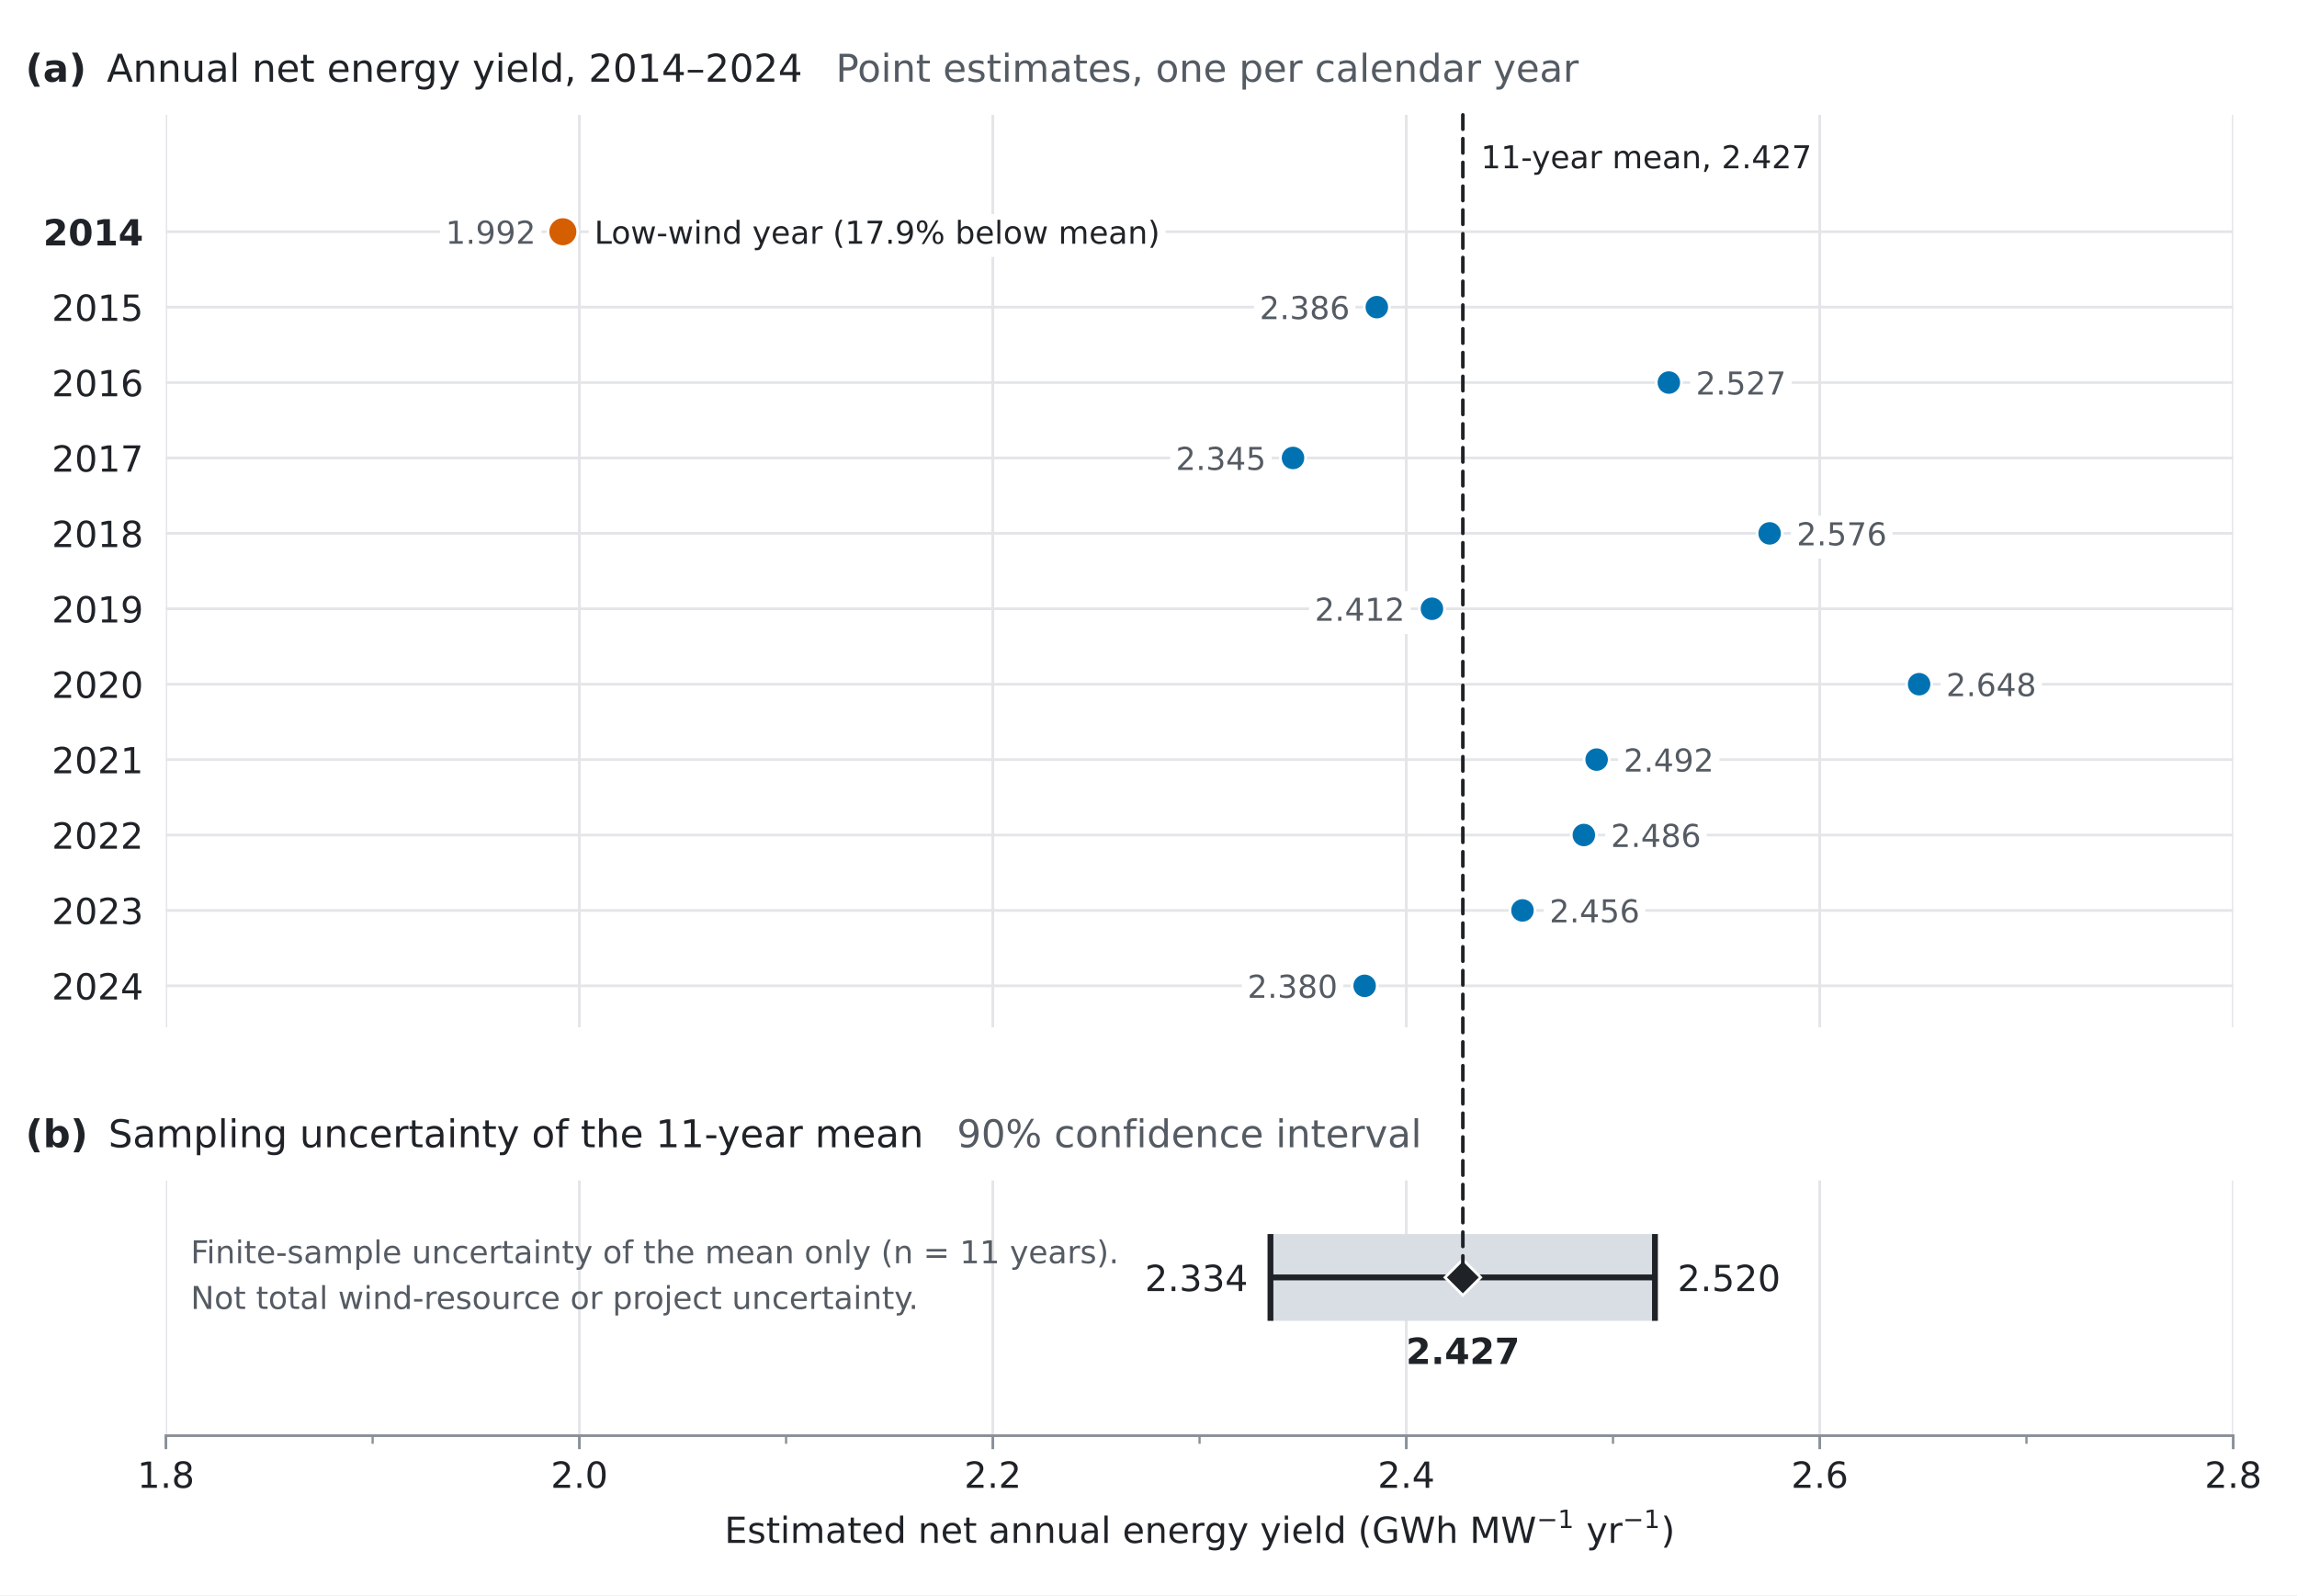
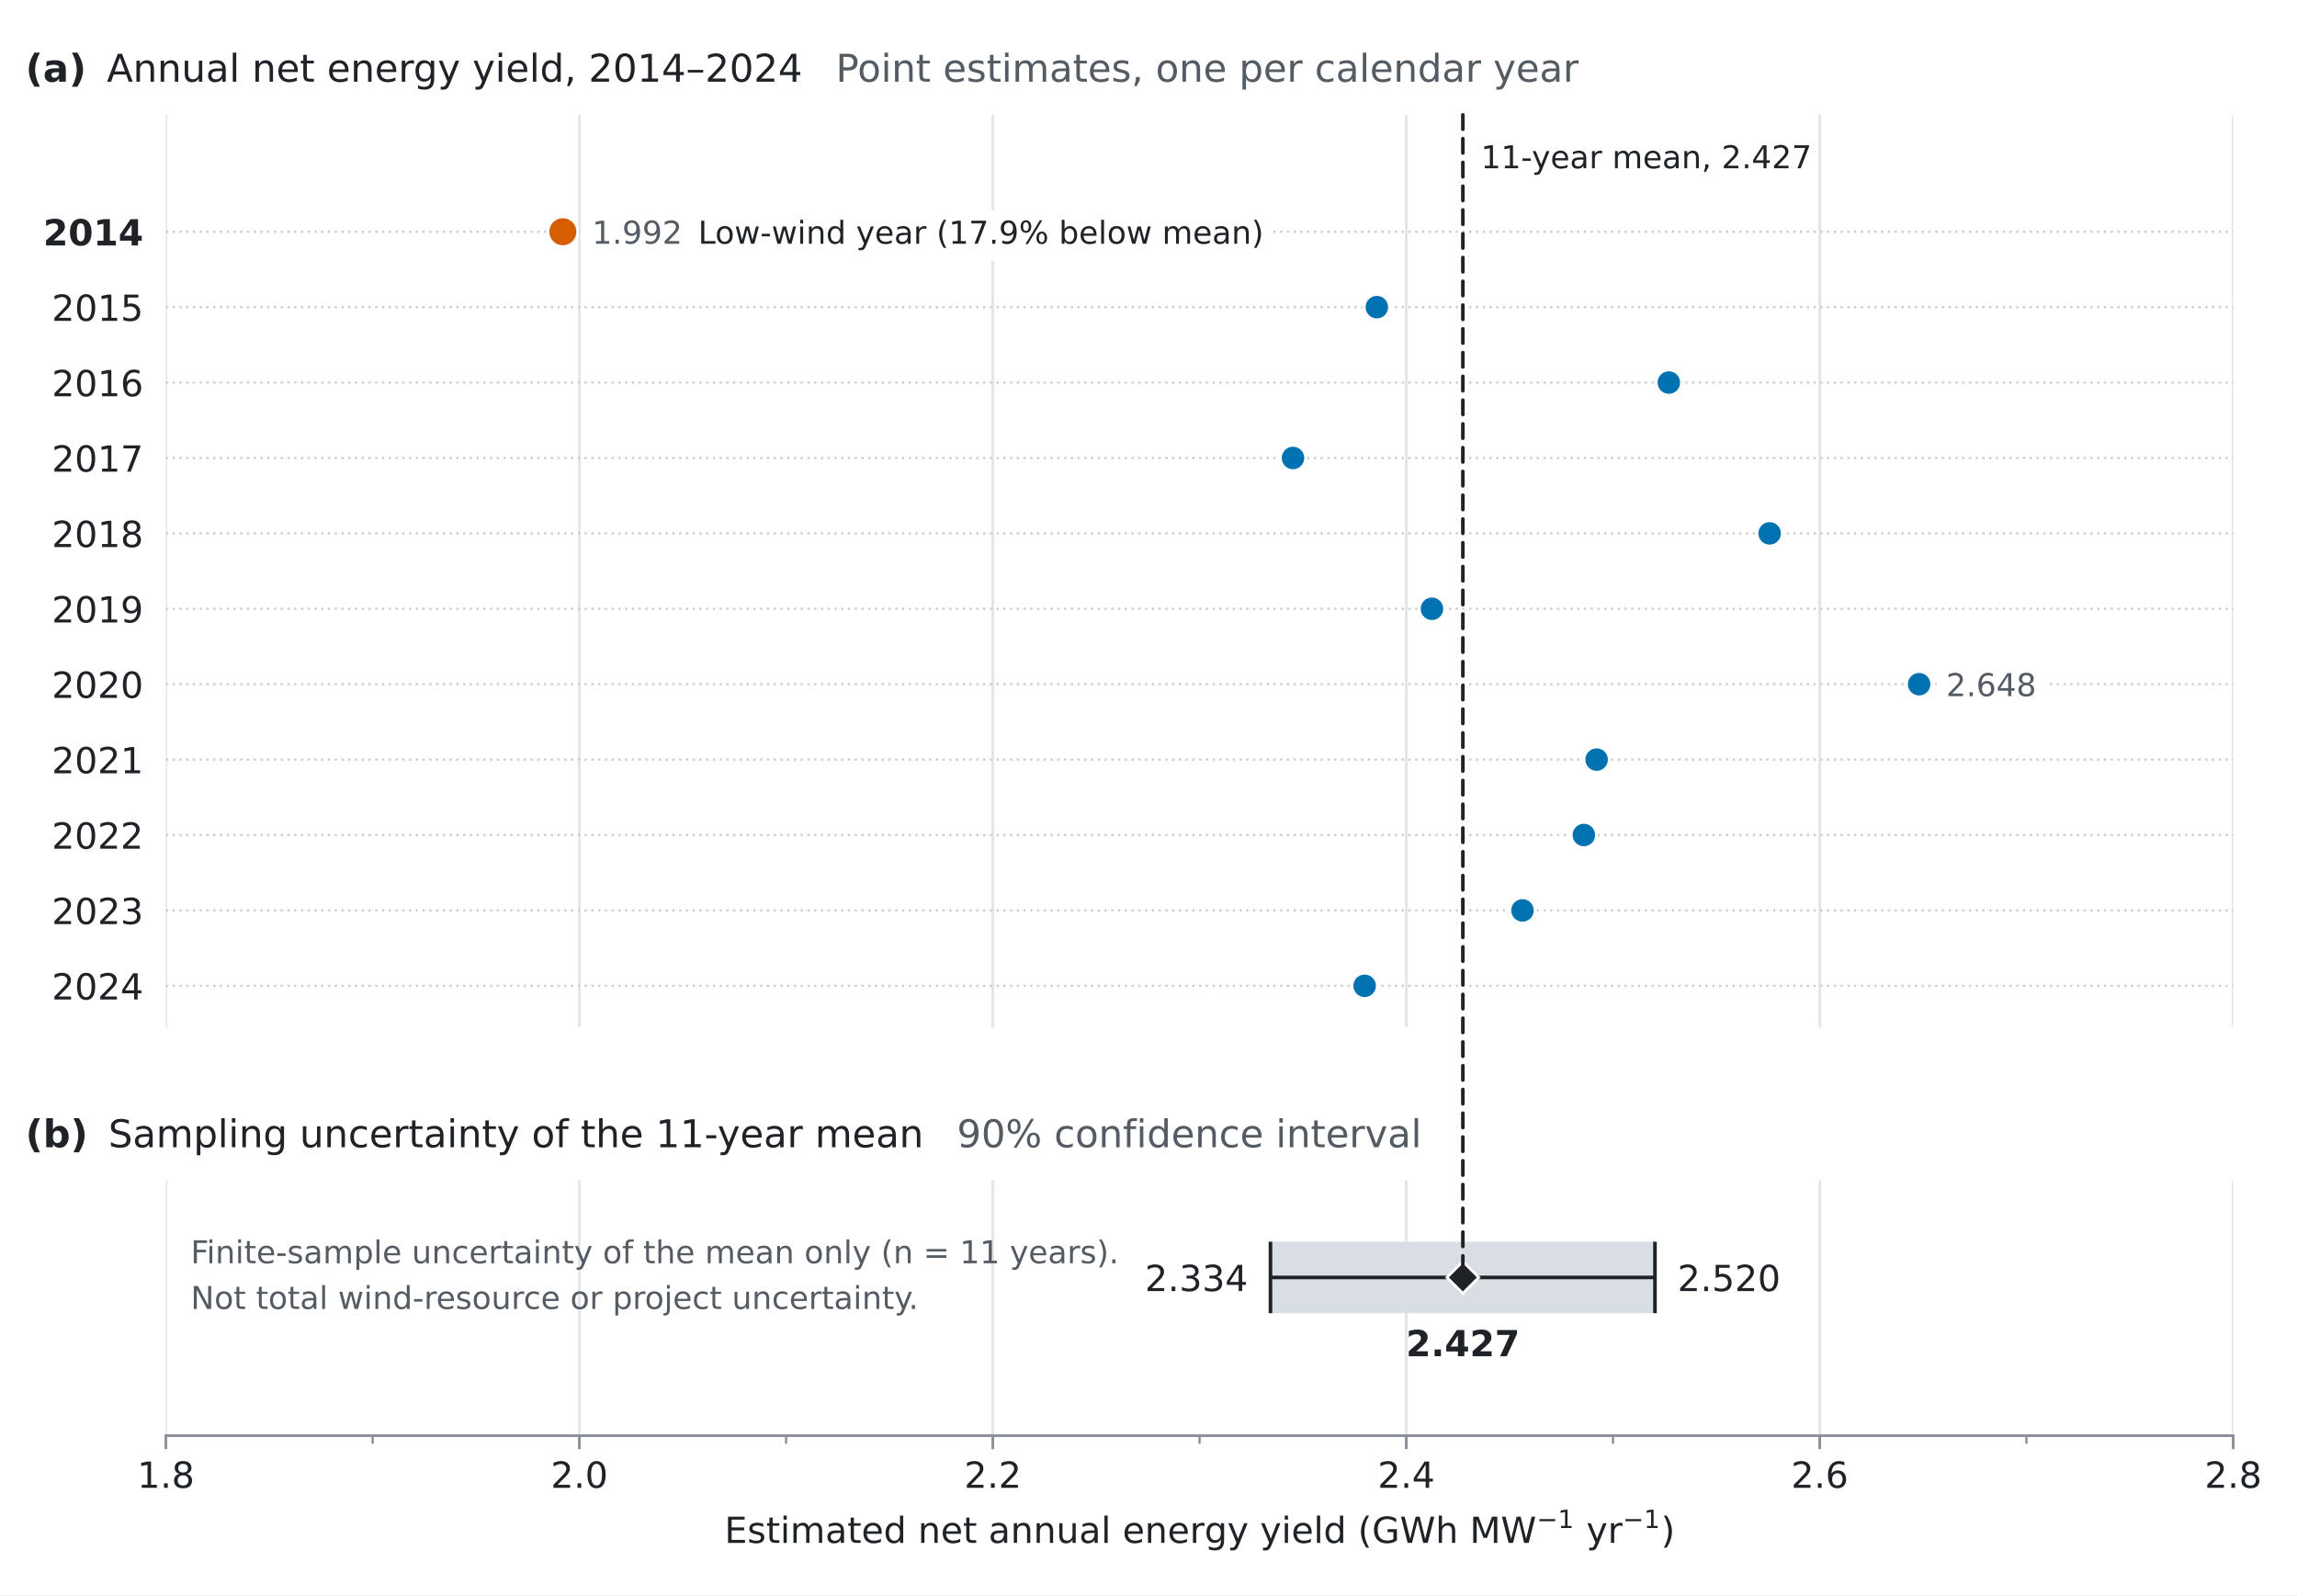
<svg xmlns="http://www.w3.org/2000/svg" xmlns:xlink="http://www.w3.org/1999/xlink" width="510.236pt" height="354.331pt" viewBox="0 0 510.236 354.331" version="1.1">
  <defs>
    <style type="text/css">*{stroke-linejoin: round; stroke-linecap: butt}</style>
  </defs>
  <g id="figure_1">
    <g id="patch_1">
      <path d="M 0 354.331  L 510.236 354.331  L 510.236 0  L 0 0  z " style="fill: #ffffff" />
    </g>
    <g id="axes_1">
      <g id="patch_2">
        <path d="M 36.85 318.898  L 496.063 318.898  L 496.063 262.205  L 36.85 262.205  L 36.85 318.898  z " style="fill: none" />
      </g>
      <g id="matplotlib.axis_1">
        <g id="xtick_1">
          <g id="line2d_1">
            <path d="M 36.85 318.898  L 36.85 262.205  " clip-path="url(#p48652a9708)" style="fill: none; stroke: #e3e5e8; stroke-width: 0.6; stroke-linecap: square" />
          </g>
          <g id="line2d_2">
            <defs>
              <path id="mafb6baf3b4" d="M 0 0  L 0 3  " style="stroke: #8a9099; stroke-width: 0.6" />
            </defs>
            <g>
              <use xlink:href="#mafb6baf3b4" x="36.85" y="318.898" style="fill: #8a9099; stroke: #8a9099; stroke-width: 0.6" />
            </g>
          </g>
          <g id="text_1">
            <text style="font-size: 8px; font-family: 'DejaVu Sans'; text-anchor: middle; fill: #1f2328" x="36.85" y="330.476" transform="rotate(-0 36.85039 330.4758)">1.8</text>
          </g>
        </g>
        <g id="xtick_2">
          <g id="line2d_3">
            <path d="M 128.693 318.898  L 128.693 262.205  " clip-path="url(#p48652a9708)" style="fill: none; stroke: #e3e5e8; stroke-width: 0.6; stroke-linecap: square" />
          </g>
          <g id="line2d_4">
            <g>
              <use xlink:href="#mafb6baf3b4" x="128.693" y="318.898" style="fill: #8a9099; stroke: #8a9099; stroke-width: 0.6" />
            </g>
          </g>
          <g id="text_2">
            <text style="font-size: 8px; font-family: 'DejaVu Sans'; text-anchor: middle; fill: #1f2328" x="128.693" y="330.476" transform="rotate(-0 128.6929 330.4758)">2.0</text>
          </g>
        </g>
        <g id="xtick_3">
          <g id="line2d_5">
            <path d="M 220.535 318.898  L 220.535 262.205  " clip-path="url(#p48652a9708)" style="fill: none; stroke: #e3e5e8; stroke-width: 0.6; stroke-linecap: square" />
          </g>
          <g id="line2d_6">
            <g>
              <use xlink:href="#mafb6baf3b4" x="220.535" y="318.898" style="fill: #8a9099; stroke: #8a9099; stroke-width: 0.6" />
            </g>
          </g>
          <g id="text_3">
            <text style="font-size: 8px; font-family: 'DejaVu Sans'; text-anchor: middle; fill: #1f2328" x="220.535" y="330.476" transform="rotate(-0 220.5354 330.4758)">2.2</text>
          </g>
        </g>
        <g id="xtick_4">
          <g id="line2d_7">
            <path d="M 312.378 318.898  L 312.378 262.205  " clip-path="url(#p48652a9708)" style="fill: none; stroke: #e3e5e8; stroke-width: 0.6; stroke-linecap: square" />
          </g>
          <g id="line2d_8">
            <g>
              <use xlink:href="#mafb6baf3b4" x="312.378" y="318.898" style="fill: #8a9099; stroke: #8a9099; stroke-width: 0.6" />
            </g>
          </g>
          <g id="text_4">
            <text style="font-size: 8px; font-family: 'DejaVu Sans'; text-anchor: middle; fill: #1f2328" x="312.378" y="330.476" transform="rotate(-0 312.378 330.4758)">2.4</text>
          </g>
        </g>
        <g id="xtick_5">
          <g id="line2d_9">
            <path d="M 404.22 318.898  L 404.22 262.205  " clip-path="url(#p48652a9708)" style="fill: none; stroke: #e3e5e8; stroke-width: 0.6; stroke-linecap: square" />
          </g>
          <g id="line2d_10">
            <g>
              <use xlink:href="#mafb6baf3b4" x="404.22" y="318.898" style="fill: #8a9099; stroke: #8a9099; stroke-width: 0.6" />
            </g>
          </g>
          <g id="text_5">
            <text style="font-size: 8px; font-family: 'DejaVu Sans'; text-anchor: middle; fill: #1f2328" x="404.22" y="330.476" transform="rotate(-0 404.2205 330.4758)">2.6</text>
          </g>
        </g>
        <g id="xtick_6">
          <g id="line2d_11">
            <path d="M 496.063 318.898  L 496.063 262.205  " clip-path="url(#p48652a9708)" style="fill: none; stroke: #e3e5e8; stroke-width: 0.6; stroke-linecap: square" />
          </g>
          <g id="line2d_12">
            <g>
              <use xlink:href="#mafb6baf3b4" x="496.063" y="318.898" style="fill: #8a9099; stroke: #8a9099; stroke-width: 0.6" />
            </g>
          </g>
          <g id="text_6">
            <text style="font-size: 8px; font-family: 'DejaVu Sans'; text-anchor: middle; fill: #1f2328" x="496.063" y="330.476" transform="rotate(-0 496.063 330.4758)">2.8</text>
          </g>
        </g>
        <g id="xtick_7">
          <g id="line2d_13">
            <defs>
              <path id="m08e7fc98ca" d="M 0 0  L 0 1.8  " style="stroke: #8a9099; stroke-width: 0.5" />
            </defs>
            <g>
              <use xlink:href="#m08e7fc98ca" x="82.772" y="318.898" style="fill: #8a9099; stroke: #8a9099; stroke-width: 0.5" />
            </g>
          </g>
        </g>
        <g id="xtick_8">
          <g id="line2d_14">
            <g>
              <use xlink:href="#m08e7fc98ca" x="174.614" y="318.898" style="fill: #8a9099; stroke: #8a9099; stroke-width: 0.5" />
            </g>
          </g>
        </g>
        <g id="xtick_9">
          <g id="line2d_15">
            <g>
              <use xlink:href="#m08e7fc98ca" x="266.457" y="318.898" style="fill: #8a9099; stroke: #8a9099; stroke-width: 0.5" />
            </g>
          </g>
        </g>
        <g id="xtick_10">
          <g id="line2d_16">
            <g>
              <use xlink:href="#m08e7fc98ca" x="358.299" y="318.898" style="fill: #8a9099; stroke: #8a9099; stroke-width: 0.5" />
            </g>
          </g>
        </g>
        <g id="xtick_11">
          <g id="line2d_17">
            <g>
              <use xlink:href="#m08e7fc98ca" x="450.142" y="318.898" style="fill: #8a9099; stroke: #8a9099; stroke-width: 0.5" />
            </g>
          </g>
        </g>
        <g id="text_7">
          <g style="fill: #1f2328" transform="translate(160.9367 343.3376)">
            <text>
              <tspan x="0" y="-0.616" style="font-size: 8px; font-family: 'DejaVu Sans'; fill: #1f2328">E</tspan>
              <tspan x="5.055" y="-0.616" style="font-size: 8px; font-family: 'DejaVu Sans'; fill: #1f2328">s</tspan>
              <tspan x="9.223" y="-0.616" style="font-size: 8px; font-family: 'DejaVu Sans'; fill: #1f2328">t</tspan>
              <tspan x="12.359" y="-0.616" style="font-size: 8px; font-family: 'DejaVu Sans'; fill: #1f2328">i</tspan>
              <tspan x="14.582" y="-0.616" style="font-size: 8px; font-family: 'DejaVu Sans'; fill: #1f2328">m</tspan>
              <tspan x="22.375" y="-0.616" style="font-size: 8px; font-family: 'DejaVu Sans'; fill: #1f2328">a</tspan>
              <tspan x="27.277" y="-0.616" style="font-size: 8px; font-family: 'DejaVu Sans'; fill: #1f2328">t</tspan>
              <tspan x="30.414" y="-0.616" style="font-size: 8px; font-family: 'DejaVu Sans'; fill: #1f2328">e</tspan>
              <tspan x="35.336" y="-0.616" style="font-size: 8px; font-family: 'DejaVu Sans'; fill: #1f2328">d</tspan>
              <tspan x="40.414" y="-0.616" style="font-size: 8px; font-family: 'DejaVu Sans'; fill: #1f2328"> </tspan>
              <tspan x="42.957" y="-0.616" style="font-size: 8px; font-family: 'DejaVu Sans'; fill: #1f2328">n</tspan>
              <tspan x="48.027" y="-0.616" style="font-size: 8px; font-family: 'DejaVu Sans'; fill: #1f2328">e</tspan>
              <tspan x="52.949" y="-0.616" style="font-size: 8px; font-family: 'DejaVu Sans'; fill: #1f2328">t</tspan>
              <tspan x="56.086" y="-0.616" style="font-size: 8px; font-family: 'DejaVu Sans'; fill: #1f2328"> </tspan>
              <tspan x="58.629" y="-0.616" style="font-size: 8px; font-family: 'DejaVu Sans'; fill: #1f2328">a</tspan>
              <tspan x="63.531" y="-0.616" style="font-size: 8px; font-family: 'DejaVu Sans'; fill: #1f2328">n</tspan>
              <tspan x="68.602" y="-0.616" style="font-size: 8px; font-family: 'DejaVu Sans'; fill: #1f2328">n</tspan>
              <tspan x="73.672" y="-0.616" style="font-size: 8px; font-family: 'DejaVu Sans'; fill: #1f2328">u</tspan>
              <tspan x="78.742" y="-0.616" style="font-size: 8px; font-family: 'DejaVu Sans'; fill: #1f2328">a</tspan>
              <tspan x="83.645" y="-0.616" style="font-size: 8px; font-family: 'DejaVu Sans'; fill: #1f2328">l</tspan>
              <tspan x="85.867" y="-0.616" style="font-size: 8px; font-family: 'DejaVu Sans'; fill: #1f2328"> </tspan>
              <tspan x="88.41" y="-0.616" style="font-size: 8px; font-family: 'DejaVu Sans'; fill: #1f2328">e</tspan>
              <tspan x="93.332" y="-0.616" style="font-size: 8px; font-family: 'DejaVu Sans'; fill: #1f2328">n</tspan>
              <tspan x="98.402" y="-0.616" style="font-size: 8px; font-family: 'DejaVu Sans'; fill: #1f2328">e</tspan>
              <tspan x="103.324" y="-0.616" style="font-size: 8px; font-family: 'DejaVu Sans'; fill: #1f2328">r</tspan>
              <tspan x="106.613" y="-0.616" style="font-size: 8px; font-family: 'DejaVu Sans'; fill: #1f2328">g</tspan>
              <tspan x="111.691" y="-0.616" style="font-size: 8px; font-family: 'DejaVu Sans'; fill: #1f2328">y</tspan>
              <tspan x="116.426" y="-0.616" style="font-size: 8px; font-family: 'DejaVu Sans'; fill: #1f2328"> </tspan>
              <tspan x="118.969" y="-0.616" style="font-size: 8px; font-family: 'DejaVu Sans'; fill: #1f2328">y</tspan>
              <tspan x="123.703" y="-0.616" style="font-size: 8px; font-family: 'DejaVu Sans'; fill: #1f2328">i</tspan>
              <tspan x="125.926" y="-0.616" style="font-size: 8px; font-family: 'DejaVu Sans'; fill: #1f2328">e</tspan>
              <tspan x="130.848" y="-0.616" style="font-size: 8px; font-family: 'DejaVu Sans'; fill: #1f2328">l</tspan>
              <tspan x="133.07" y="-0.616" style="font-size: 8px; font-family: 'DejaVu Sans'; fill: #1f2328">d</tspan>
              <tspan x="138.148" y="-0.616" style="font-size: 8px; font-family: 'DejaVu Sans'; fill: #1f2328"> </tspan>
              <tspan x="140.691" y="-0.616" style="font-size: 8px; font-family: 'DejaVu Sans'; fill: #1f2328">(</tspan>
              <tspan x="143.812" y="-0.616" style="font-size: 8px; font-family: 'DejaVu Sans'; fill: #1f2328">G</tspan>
              <tspan x="150.012" y="-0.616" style="font-size: 8px; font-family: 'DejaVu Sans'; fill: #1f2328">W</tspan>
              <tspan x="157.922" y="-0.616" style="font-size: 8px; font-family: 'DejaVu Sans'; fill: #1f2328">h</tspan>
              <tspan x="162.992" y="-0.616" style="font-size: 8px; font-family: 'DejaVu Sans'; fill: #1f2328"> </tspan>
              <tspan x="165.535" y="-0.616" style="font-size: 8px; font-family: 'DejaVu Sans'; fill: #1f2328">M</tspan>
              <tspan x="172.438" y="-0.616" style="font-size: 8px; font-family: 'DejaVu Sans'; fill: #1f2328">W</tspan>
              <tspan x="188.898" y="-0.616" style="font-size: 8px; font-family: 'DejaVu Sans'; fill: #1f2328"> </tspan>
              <tspan x="191.441" y="-0.616" style="font-size: 8px; font-family: 'DejaVu Sans'; fill: #1f2328">y</tspan>
              <tspan x="196.175" y="-0.616" style="font-size: 8px; font-family: 'DejaVu Sans'; fill: #1f2328">r</tspan>
              <tspan x="208.015" y="-0.616" style="font-size: 8px; font-family: 'DejaVu Sans'; fill: #1f2328">)</tspan>
              <tspan x="180.424" y="-3.92" style="font-size: 5.6px; font-family: 'DejaVu Sans'; fill: #1f2328">−</tspan>
              <tspan x="185.116" y="-3.92" style="font-size: 5.6px; font-family: 'DejaVu Sans'; fill: #1f2328">1</tspan>
              <tspan x="199.541" y="-3.92" style="font-size: 5.6px; font-family: 'DejaVu Sans'; fill: #1f2328">−</tspan>
              <tspan x="204.233" y="-3.92" style="font-size: 5.6px; font-family: 'DejaVu Sans'; fill: #1f2328">1</tspan>
            </text>
          </g>
        </g>
      </g>
      <g id="matplotlib.axis_2" />
      <g id="patch_3">
-         <path d="M 282.208 293.386  L 367.619 293.386  L 367.619 274.11  L 282.208 274.11  z " clip-path="url(#p48652a9708)" style="fill: #d9dee5" />
+         <path d="M 282.208 291.685  L 367.619 291.685  L 367.619 275.811  L 282.208 275.811  z " clip-path="url(#p48652a9708)" style="fill: #d9dee5" />
      </g>
      <g id="ci_interval">
-         <path d="M 282.208 283.748  L 367.619 283.748  " clip-path="url(#p48652a9708)" style="fill: none; stroke: #1f2328; stroke-width: 1.3" />
+         <path d="M 282.208 283.748  L 367.619 283.748  " clip-path="url(#p48652a9708)" style="fill: none; stroke: #1f2328; stroke-width: 0.8" />
      </g>
      <g id="line2d_18">
-         <path d="M 282.208 293.386  L 282.208 274.11  " clip-path="url(#p48652a9708)" style="fill: none; stroke: #1f2328; stroke-width: 1.3" />
+         <path d="M 282.208 291.685  L 282.208 275.811  " clip-path="url(#p48652a9708)" style="fill: none; stroke: #1f2328; stroke-width: 0.8" />
      </g>
      <g id="line2d_19">
-         <path d="M 367.619 293.386  L 367.619 274.11  " clip-path="url(#p48652a9708)" style="fill: none; stroke: #1f2328; stroke-width: 1.3" />
+         <path d="M 367.619 291.685  L 367.619 275.811  " clip-path="url(#p48652a9708)" style="fill: none; stroke: #1f2328; stroke-width: 0.8" />
      </g>
      <g id="patch_4">
        <path d="M 36.85 318.898  L 496.063 318.898  " style="fill: none; stroke: #8a9099; stroke-width: 0.6; stroke-linejoin: miter; stroke-linecap: square" />
      </g>
      <g id="text_8">
        <text style="font-size: 8px; font-family: 'DejaVu Sans'; text-anchor: end; fill: #1f2328" x="277.208" y="286.787" transform="rotate(-0 277.2085 286.7871)">2.334</text>
      </g>
      <g id="text_9">
        <text style="font-size: 8px; font-family: 'DejaVu Sans'; text-anchor: start; fill: #1f2328" x="372.619" y="286.787" transform="rotate(-0 372.6194 286.7871)">2.520</text>
      </g>
      <g id="text_10">
-         <text style="font-weight: 700; font-size: 8px; font-family: 'DejaVu Sans'; text-anchor: middle; fill: #1f2328" x="324.945" y="302.964" transform="rotate(-0 324.9451 302.964)">2.427</text>
+         <text style="font-weight: 700; font-size: 8px; font-family: 'DejaVu Sans'; text-anchor: middle; fill: #1f2328" x="324.945" y="301.263" transform="rotate(-0 324.9451 301.2632)">2.427</text>
      </g>
      <g id="text_11">
        <text style="font-size: 7px; font-family: 'DejaVu Sans'; fill: #555b63" transform="translate(42.36095 280.6046)">Finite-sample uncertainty of the mean only (n = 11 years).</text>
        <text style="font-size: 7px; font-family: 'DejaVu Sans'; fill: #555b63" transform="translate(42.36095 290.7546)">Not total wind-resource or project uncertainty.</text>
      </g>
      <g id="mean_marker">
        <defs>
-           <path id="m08723b0b23" d="M -0 3.96  L 3.96 0  L 0 -3.96  L -3.96 -0  z " style="stroke: #ffffff; stroke-width: 0.6; stroke-linejoin: miter" />
+           <path id="m8c41cc8b4f" d="M -0 3.536  L 3.536 0  L 0 -3.536  L -3.536 -0  z " style="stroke: #ffffff; stroke-width: 0.6; stroke-linejoin: miter" />
        </defs>
        <g clip-path="url(#p48652a9708)">
-           <use xlink:href="#m08723b0b23" x="324.945" y="283.748" style="fill: #1f2328; stroke: #ffffff; stroke-width: 0.6; stroke-linejoin: miter" />
+           <use xlink:href="#m8c41cc8b4f" x="324.945" y="283.748" style="fill: #1f2328; stroke: #ffffff; stroke-width: 0.6; stroke-linejoin: miter" />
        </g>
      </g>
    </g>
    <g id="axes_2">
      <g id="patch_5">
        <path d="M 36.85 228.189  L 496.063 228.189  L 496.063 25.512  L 36.85 25.512  L 36.85 228.189  z " style="fill: none" />
      </g>
      <g id="matplotlib.axis_3">
        <g id="xtick_12">
          <g id="line2d_20">
            <path d="M 36.85 228.189  L 36.85 25.512  " clip-path="url(#pbd1aa35abe)" style="fill: none; stroke: #e3e5e8; stroke-width: 0.6; stroke-linecap: square" />
          </g>
          <g id="line2d_21" />
        </g>
        <g id="xtick_13">
          <g id="line2d_22">
            <path d="M 128.693 228.189  L 128.693 25.512  " clip-path="url(#pbd1aa35abe)" style="fill: none; stroke: #e3e5e8; stroke-width: 0.6; stroke-linecap: square" />
          </g>
          <g id="line2d_23" />
        </g>
        <g id="xtick_14">
          <g id="line2d_24">
            <path d="M 220.535 228.189  L 220.535 25.512  " clip-path="url(#pbd1aa35abe)" style="fill: none; stroke: #e3e5e8; stroke-width: 0.6; stroke-linecap: square" />
          </g>
          <g id="line2d_25" />
        </g>
        <g id="xtick_15">
          <g id="line2d_26">
            <path d="M 312.378 228.189  L 312.378 25.512  " clip-path="url(#pbd1aa35abe)" style="fill: none; stroke: #e3e5e8; stroke-width: 0.6; stroke-linecap: square" />
          </g>
          <g id="line2d_27" />
        </g>
        <g id="xtick_16">
          <g id="line2d_28">
            <path d="M 404.22 228.189  L 404.22 25.512  " clip-path="url(#pbd1aa35abe)" style="fill: none; stroke: #e3e5e8; stroke-width: 0.6; stroke-linecap: square" />
          </g>
          <g id="line2d_29" />
        </g>
        <g id="xtick_17">
          <g id="line2d_30">
            <path d="M 496.063 228.189  L 496.063 25.512  " clip-path="url(#pbd1aa35abe)" style="fill: none; stroke: #e3e5e8; stroke-width: 0.6; stroke-linecap: square" />
          </g>
          <g id="line2d_31" />
        </g>
        <g id="xtick_18">
          <g id="line2d_32" />
        </g>
        <g id="xtick_19">
          <g id="line2d_33" />
        </g>
        <g id="xtick_20">
          <g id="line2d_34" />
        </g>
        <g id="xtick_21">
          <g id="line2d_35" />
        </g>
        <g id="xtick_22">
          <g id="line2d_36" />
        </g>
      </g>
      <g id="matplotlib.axis_4">
        <g id="ytick_1">
          <g id="line2d_37">
-             <path d="M 36.85 51.475  L 496.063 51.475  " clip-path="url(#pbd1aa35abe)" style="fill: none; stroke: #e3e5e8; stroke-width: 0.6; stroke-linecap: square" />
+             <path d="M 36.85 51.475  L 496.063 51.475  " clip-path="url(#pbd1aa35abe)" style="fill: none; stroke-dasharray: 0.5,1; stroke-dashoffset: 0; stroke: #c9ced4; stroke-width: 0.5" />
          </g>
          <g id="line2d_38" />
          <g id="text_12">
            <text style="font-weight: 700; font-size: 8px; font-family: 'DejaVu Sans'; text-anchor: end; fill: #1f2328" x="31.85" y="54.514" transform="rotate(-0 31.85039 54.51365)">2014</text>
          </g>
        </g>
        <g id="ytick_2">
          <g id="line2d_39">
-             <path d="M 36.85 68.225  L 496.063 68.225  " clip-path="url(#pbd1aa35abe)" style="fill: none; stroke: #e3e5e8; stroke-width: 0.6; stroke-linecap: square" />
+             <path d="M 36.85 68.225  L 496.063 68.225  " clip-path="url(#pbd1aa35abe)" style="fill: none; stroke-dasharray: 0.5,1; stroke-dashoffset: 0; stroke: #c9ced4; stroke-width: 0.5" />
          </g>
          <g id="line2d_40" />
          <g id="text_13">
            <text style="font-size: 8px; font-family: 'DejaVu Sans'; text-anchor: end; fill: #1f2328" x="31.85" y="71.264" transform="rotate(-0 31.85039 71.26383)">2015</text>
          </g>
        </g>
        <g id="ytick_3">
          <g id="line2d_41">
-             <path d="M 36.85 84.975  L 496.063 84.975  " clip-path="url(#pbd1aa35abe)" style="fill: none; stroke: #e3e5e8; stroke-width: 0.6; stroke-linecap: square" />
+             <path d="M 36.85 84.975  L 496.063 84.975  " clip-path="url(#pbd1aa35abe)" style="fill: none; stroke-dasharray: 0.5,1; stroke-dashoffset: 0; stroke: #c9ced4; stroke-width: 0.5" />
          </g>
          <g id="line2d_42" />
          <g id="text_14">
            <text style="font-size: 8px; font-family: 'DejaVu Sans'; text-anchor: end; fill: #1f2328" x="31.85" y="88.014" transform="rotate(-0 31.85039 88.01401)">2016</text>
          </g>
        </g>
        <g id="ytick_4">
          <g id="line2d_43">
-             <path d="M 36.85 101.725  L 496.063 101.725  " clip-path="url(#pbd1aa35abe)" style="fill: none; stroke: #e3e5e8; stroke-width: 0.6; stroke-linecap: square" />
+             <path d="M 36.85 101.725  L 496.063 101.725  " clip-path="url(#pbd1aa35abe)" style="fill: none; stroke-dasharray: 0.5,1; stroke-dashoffset: 0; stroke: #c9ced4; stroke-width: 0.5" />
          </g>
          <g id="line2d_44" />
          <g id="text_15">
            <text style="font-size: 8px; font-family: 'DejaVu Sans'; text-anchor: end; fill: #1f2328" x="31.85" y="104.764" transform="rotate(-0 31.85039 104.7642)">2017</text>
          </g>
        </g>
        <g id="ytick_5">
          <g id="line2d_45">
-             <path d="M 36.85 118.475  L 496.063 118.475  " clip-path="url(#pbd1aa35abe)" style="fill: none; stroke: #e3e5e8; stroke-width: 0.6; stroke-linecap: square" />
+             <path d="M 36.85 118.475  L 496.063 118.475  " clip-path="url(#pbd1aa35abe)" style="fill: none; stroke-dasharray: 0.5,1; stroke-dashoffset: 0; stroke: #c9ced4; stroke-width: 0.5" />
          </g>
          <g id="line2d_46" />
          <g id="text_16">
            <text style="font-size: 8px; font-family: 'DejaVu Sans'; text-anchor: end; fill: #1f2328" x="31.85" y="121.514" transform="rotate(-0 31.85039 121.5144)">2018</text>
          </g>
        </g>
        <g id="ytick_6">
          <g id="line2d_47">
-             <path d="M 36.85 135.225  L 496.063 135.225  " clip-path="url(#pbd1aa35abe)" style="fill: none; stroke: #e3e5e8; stroke-width: 0.6; stroke-linecap: square" />
+             <path d="M 36.85 135.225  L 496.063 135.225  " clip-path="url(#pbd1aa35abe)" style="fill: none; stroke-dasharray: 0.5,1; stroke-dashoffset: 0; stroke: #c9ced4; stroke-width: 0.5" />
          </g>
          <g id="line2d_48" />
          <g id="text_17">
            <text style="font-size: 8px; font-family: 'DejaVu Sans'; text-anchor: end; fill: #1f2328" x="31.85" y="138.265" transform="rotate(-0 31.85039 138.2645)">2019</text>
          </g>
        </g>
        <g id="ytick_7">
          <g id="line2d_49">
-             <path d="M 36.85 151.976  L 496.063 151.976  " clip-path="url(#pbd1aa35abe)" style="fill: none; stroke: #e3e5e8; stroke-width: 0.6; stroke-linecap: square" />
+             <path d="M 36.85 151.976  L 496.063 151.976  " clip-path="url(#pbd1aa35abe)" style="fill: none; stroke-dasharray: 0.5,1; stroke-dashoffset: 0; stroke: #c9ced4; stroke-width: 0.5" />
          </g>
          <g id="line2d_50" />
          <g id="text_18">
            <text style="font-size: 8px; font-family: 'DejaVu Sans'; text-anchor: end; fill: #1f2328" x="31.85" y="155.015" transform="rotate(-0 31.85039 155.0147)">2020</text>
          </g>
        </g>
        <g id="ytick_8">
          <g id="line2d_51">
-             <path d="M 36.85 168.726  L 496.063 168.726  " clip-path="url(#pbd1aa35abe)" style="fill: none; stroke: #e3e5e8; stroke-width: 0.6; stroke-linecap: square" />
+             <path d="M 36.85 168.726  L 496.063 168.726  " clip-path="url(#pbd1aa35abe)" style="fill: none; stroke-dasharray: 0.5,1; stroke-dashoffset: 0; stroke: #c9ced4; stroke-width: 0.5" />
          </g>
          <g id="line2d_52" />
          <g id="text_19">
            <text style="font-size: 8px; font-family: 'DejaVu Sans'; text-anchor: end; fill: #1f2328" x="31.85" y="171.765" transform="rotate(-0 31.85039 171.7649)">2021</text>
          </g>
        </g>
        <g id="ytick_9">
          <g id="line2d_53">
-             <path d="M 36.85 185.476  L 496.063 185.476  " clip-path="url(#pbd1aa35abe)" style="fill: none; stroke: #e3e5e8; stroke-width: 0.6; stroke-linecap: square" />
+             <path d="M 36.85 185.476  L 496.063 185.476  " clip-path="url(#pbd1aa35abe)" style="fill: none; stroke-dasharray: 0.5,1; stroke-dashoffset: 0; stroke: #c9ced4; stroke-width: 0.5" />
          </g>
          <g id="line2d_54" />
          <g id="text_20">
            <text style="font-size: 8px; font-family: 'DejaVu Sans'; text-anchor: end; fill: #1f2328" x="31.85" y="188.515" transform="rotate(-0 31.85039 188.5151)">2022</text>
          </g>
        </g>
        <g id="ytick_10">
          <g id="line2d_55">
-             <path d="M 36.85 202.226  L 496.063 202.226  " clip-path="url(#pbd1aa35abe)" style="fill: none; stroke: #e3e5e8; stroke-width: 0.6; stroke-linecap: square" />
+             <path d="M 36.85 202.226  L 496.063 202.226  " clip-path="url(#pbd1aa35abe)" style="fill: none; stroke-dasharray: 0.5,1; stroke-dashoffset: 0; stroke: #c9ced4; stroke-width: 0.5" />
          </g>
          <g id="line2d_56" />
          <g id="text_21">
            <text style="font-size: 8px; font-family: 'DejaVu Sans'; text-anchor: end; fill: #1f2328" x="31.85" y="205.265" transform="rotate(-0 31.85039 205.2653)">2023</text>
          </g>
        </g>
        <g id="ytick_11">
          <g id="line2d_57">
-             <path d="M 36.85 218.976  L 496.063 218.976  " clip-path="url(#pbd1aa35abe)" style="fill: none; stroke: #e3e5e8; stroke-width: 0.6; stroke-linecap: square" />
+             <path d="M 36.85 218.976  L 496.063 218.976  " clip-path="url(#pbd1aa35abe)" style="fill: none; stroke-dasharray: 0.5,1; stroke-dashoffset: 0; stroke: #c9ced4; stroke-width: 0.5" />
          </g>
          <g id="line2d_58" />
          <g id="text_22">
            <text style="font-size: 8px; font-family: 'DejaVu Sans'; text-anchor: end; fill: #1f2328" x="31.85" y="222.015" transform="rotate(-0 31.85039 222.0154)">2024</text>
          </g>
        </g>
      </g>
      <g id="annual_points">
        <defs>
          <path id="m6804d550d4" d="M 0 2.8  C 0.743 2.8 1.455 2.505 1.98 1.98  C 2.505 1.455 2.8 0.743 2.8 0  C 2.8 -0.743 2.505 -1.455 1.98 -1.98  C 1.455 -2.505 0.743 -2.8 0 -2.8  C -0.743 -2.8 -1.455 -2.505 -1.98 -1.98  C -2.505 -1.455 -2.8 -0.743 -2.8 0  C -2.8 0.743 -2.505 1.455 -1.98 1.98  C -1.455 2.505 -0.743 2.8 0 2.8  z " style="stroke: #ffffff; stroke-width: 0.6" />
        </defs>
        <g>
          <use xlink:href="#m6804d550d4" x="305.836" y="68.225" style="fill: #0072b2; stroke: #ffffff; stroke-width: 0.6" />
          <use xlink:href="#m6804d550d4" x="370.703" y="84.975" style="fill: #0072b2; stroke: #ffffff; stroke-width: 0.6" />
          <use xlink:href="#m6804d550d4" x="287.219" y="101.725" style="fill: #0072b2; stroke: #ffffff; stroke-width: 0.6" />
          <use xlink:href="#m6804d550d4" x="393.089" y="118.475" style="fill: #0072b2; stroke: #ffffff; stroke-width: 0.6" />
          <use xlink:href="#m6804d550d4" x="318.08" y="135.225" style="fill: #0072b2; stroke: #ffffff; stroke-width: 0.6" />
          <use xlink:href="#m6804d550d4" x="426.296" y="151.976" style="fill: #0072b2; stroke: #ffffff; stroke-width: 0.6" />
          <use xlink:href="#m6804d550d4" x="354.661" y="168.726" style="fill: #0072b2; stroke: #ffffff; stroke-width: 0.6" />
          <use xlink:href="#m6804d550d4" x="351.822" y="185.476" style="fill: #0072b2; stroke: #ffffff; stroke-width: 0.6" />
          <use xlink:href="#m6804d550d4" x="338.191" y="202.226" style="fill: #0072b2; stroke: #ffffff; stroke-width: 0.6" />
          <use xlink:href="#m6804d550d4" x="303.13" y="218.976" style="fill: #0072b2; stroke: #ffffff; stroke-width: 0.6" />
        </g>
      </g>
      <g id="low_year_point">
        <defs>
          <path id="m399c7d6026" d="M 0 3.3  C 0.875 3.3 1.715 2.952 2.333 2.333  C 2.952 1.715 3.3 0.875 3.3 0  C 3.3 -0.875 2.952 -1.715 2.333 -2.333  C 1.715 -2.952 0.875 -3.3 0 -3.3  C -0.875 -3.3 -1.715 -2.952 -2.333 -2.333  C -2.952 -1.715 -3.3 -0.875 -3.3 0  C -3.3 0.875 -2.952 1.715 -2.333 2.333  C -1.715 2.952 -0.875 3.3 0 3.3  z " style="stroke: #ffffff; stroke-width: 0.6" />
        </defs>
        <g>
          <use xlink:href="#m399c7d6026" x="125.027" y="51.475" style="fill: #d55e00; stroke: #ffffff; stroke-width: 0.6" />
        </g>
      </g>
      <g id="text_23">
        <g id="patch_6">
-           <path d="M 97.727 57.075  L 120.287 57.075  L 120.287 47.555  L 97.727 47.555  z " style="fill: #ffffff" />
-         </g>
-         <text style="font-size: 7px; font-family: 'DejaVu Sans'; text-anchor: end; fill: #555b63" x="119.027" y="54.134" transform="rotate(-0 119.0266 54.13377)">1.992</text>
+           <path d="M 129.427 57.915  L 153.666 57.915  L 153.666 46.715  L 129.427 46.715  z " style="fill: #ffffff" />
+         </g>
+         <text style="font-size: 7px; font-family: 'DejaVu Sans'; text-anchor: start; fill: #555b63" x="131.527" y="54.134" transform="rotate(-0 131.5266 54.13377)">1.992</text>
      </g>
      <g id="text_24">
        <g id="patch_7">
-           <path d="M 278.536 73.826  L 301.096 73.826  L 301.096 64.306  L 278.536 64.306  z " style="fill: #ffffff" />
-         </g>
-         <text style="font-size: 7px; font-family: 'DejaVu Sans'; text-anchor: end; fill: #555b63" x="299.836" y="70.884" transform="rotate(-0 299.8356 70.88395)">2.386</text>
+           <path d="M 152.974 57.916  L 282.806 57.916  L 282.806 46.715  L 152.974 46.715  z " style="fill: #ffffff" />
+         </g>
+         <text style="font-size: 7px; font-family: 'DejaVu Sans'; text-anchor: start; fill: #1f2328" x="155.074" y="54.134" transform="rotate(-0 155.0741 54.13404)">Low-wind year (17.9% below mean)</text>
      </g>
      <g id="text_25">
        <g id="patch_8">
-           <path d="M 375.443 90.576  L 398.003 90.576  L 398.003 81.056  L 375.443 81.056  z " style="fill: #ffffff" />
-         </g>
-         <text style="font-size: 7px; font-family: 'DejaVu Sans'; text-anchor: start; fill: #555b63" x="376.703" y="87.634" transform="rotate(-0 376.7034 87.63413)">2.527</text>
+           <path d="M 430.196 158.416  L 454.436 158.416  L 454.436 147.216  L 430.196 147.216  z " style="fill: #ffffff" />
+         </g>
+         <text style="font-size: 7px; font-family: 'DejaVu Sans'; text-anchor: start; fill: #555b63" x="432.296" y="154.635" transform="rotate(-0 432.2963 154.6348)">2.648</text>
      </g>
      <g id="text_26">
-         <g id="patch_9">
-           <path d="M 259.919 107.326  L 282.479 107.326  L 282.479 97.806  L 259.919 97.806  z " style="fill: #ffffff" />
-         </g>
-         <text style="font-size: 7px; font-family: 'DejaVu Sans'; text-anchor: end; fill: #555b63" x="281.219" y="104.384" transform="rotate(-0 281.2191 104.3843)">2.345</text>
-       </g>
-       <g id="text_27">
-         <g id="patch_10">
-           <path d="M 397.829 124.076  L 420.389 124.076  L 420.389 114.556  L 397.829 114.556  z " style="fill: #ffffff" />
-         </g>
-         <text style="font-size: 7px; font-family: 'DejaVu Sans'; text-anchor: start; fill: #555b63" x="399.089" y="121.134" transform="rotate(-0 399.0894 121.1345)">2.576</text>
-       </g>
-       <g id="text_28">
-         <g id="patch_11">
-           <path d="M 290.781 140.826  L 313.34 140.826  L 313.34 131.306  L 290.781 131.306  z " style="fill: #ffffff" />
-         </g>
-         <text style="font-size: 7px; font-family: 'DejaVu Sans'; text-anchor: end; fill: #555b63" x="312.08" y="137.885" transform="rotate(-0 312.0803 137.8847)">2.412</text>
-       </g>
-       <g id="text_29">
-         <g id="patch_12">
-           <path d="M 431.036 157.576  L 453.596 157.576  L 453.596 148.056  L 431.036 148.056  z " style="fill: #ffffff" />
-         </g>
-         <text style="font-size: 7px; font-family: 'DejaVu Sans'; text-anchor: start; fill: #555b63" x="432.296" y="154.635" transform="rotate(-0 432.2963 154.6348)">2.648</text>
-       </g>
-       <g id="text_30">
-         <g id="patch_13">
-           <path d="M 359.401 174.327  L 381.96 174.327  L 381.96 164.807  L 359.401 164.807  z " style="fill: #ffffff" />
-         </g>
-         <text style="font-size: 7px; font-family: 'DejaVu Sans'; text-anchor: start; fill: #555b63" x="360.661" y="171.385" transform="rotate(-0 360.6607 171.385)">2.492</text>
-       </g>
-       <g id="text_31">
-         <g id="patch_14">
-           <path d="M 356.562 191.077  L 379.121 191.077  L 379.121 181.557  L 356.562 181.557  z " style="fill: #ffffff" />
-         </g>
-         <text style="font-size: 7px; font-family: 'DejaVu Sans'; text-anchor: start; fill: #555b63" x="357.822" y="188.135" transform="rotate(-0 357.8215 188.1352)">2.486</text>
-       </g>
-       <g id="text_32">
-         <g id="patch_15">
-           <path d="M 342.931 207.827  L 365.49 207.827  L 365.49 198.307  L 342.931 198.307  z " style="fill: #ffffff" />
-         </g>
-         <text style="font-size: 7px; font-family: 'DejaVu Sans'; text-anchor: start; fill: #555b63" x="344.191" y="204.885" transform="rotate(-0 344.1905 204.8854)">2.456</text>
-       </g>
-       <g id="text_33">
-         <g id="patch_16">
-           <path d="M 275.83 224.577  L 298.39 224.577  L 298.39 215.057  L 275.83 215.057  z " style="fill: #ffffff" />
-         </g>
-         <text style="font-size: 7px; font-family: 'DejaVu Sans'; text-anchor: end; fill: #555b63" x="297.13" y="221.636" transform="rotate(-0 297.1298 221.6356)">2.380</text>
-       </g>
-       <g id="text_34">
-         <g id="patch_17">
-           <path d="M 130.767 57.076  L 258.918 57.076  L 258.918 47.555  L 130.767 47.555  z " style="fill: #ffffff" />
-         </g>
-         <text style="font-size: 7px; font-family: 'DejaVu Sans'; text-anchor: start; fill: #1f2328" x="132.027" y="54.134" transform="rotate(-0 132.0266 54.13404)">Low-wind year (17.9% below mean)</text>
-       </g>
-       <g id="text_35">
-         <g id="patch_18">
-           <path d="M 327.685 40.325  L 403.699 40.325  L 403.699 30.805  L 327.685 30.805  z " style="fill: #ffffff" />
-         </g>
        <text style="font-size: 7px; font-family: 'DejaVu Sans'; text-anchor: start; fill: #1f2328" x="328.945" y="37.384" transform="rotate(-0 328.9451 37.38359)">11-year mean, 2.427</text>
      </g>
    </g>
    <g id="mean_line">
      <path d="M 324.945 25.512  Q 324.945 154.63 324.945 283.748  " style="fill: none; stroke-dasharray: 3.2,2.08; stroke-dashoffset: 0; stroke: #1f2328; stroke-width: 0.8; stroke-linecap: round" />
    </g>
-     <g id="text_36">
+     <g id="text_27">
      <text style="font-weight: 700; font-size: 8.5px; font-family: 'DejaVu Sans'; text-anchor: start; fill: #1f2328" x="5.669" y="18.142" transform="rotate(-0 5.669291 18.14173)">(a)</text>
    </g>
-     <g id="text_37">
+     <g id="text_28">
      <text style="font-size: 8.5px; font-family: 'DejaVu Sans'; text-anchor: start; fill: #1f2328" x="23.727" y="18.142" transform="rotate(-0 23.72722 18.14173)">Annual net energy yield, 2014–2024</text>
    </g>
-     <g id="text_38">
+     <g id="text_29">
      <text style="font-size: 8.5px; font-family: 'DejaVu Sans'; text-anchor: start; fill: #555b63" x="185.661" y="18.142" transform="rotate(-0 185.6611 18.14173)">Point estimates, one per calendar year</text>
    </g>
-     <g id="text_39">
+     <g id="text_30">
      <text style="font-weight: 700; font-size: 8.5px; font-family: 'DejaVu Sans'; text-anchor: start; fill: #1f2328" x="5.669" y="254.835" transform="rotate(-0 5.669291 254.8346)">(b)</text>
    </g>
-     <g id="text_40">
+     <g id="text_31">
      <text style="font-size: 8.5px; font-family: 'DejaVu Sans'; text-anchor: start; fill: #1f2328" x="24.076" y="254.835" transform="rotate(-0 24.07597 254.8346)">Sampling uncertainty of the 11-year mean</text>
    </g>
-     <g id="text_41">
+     <g id="text_32">
      <text style="font-size: 8.5px; font-family: 'DejaVu Sans'; text-anchor: start; fill: #555b63" x="212.56" y="254.835" transform="rotate(-0 212.5598 254.8346)">90% confidence interval</text>
    </g>
  </g>
  <defs>
    <clipPath id="p48652a9708">
      <rect x="36.85" y="262.205" width="459.213" height="56.693" />
    </clipPath>
    <clipPath id="pbd1aa35abe">
      <rect x="36.85" y="25.512" width="459.213" height="202.677" />
    </clipPath>
  </defs>
</svg>
